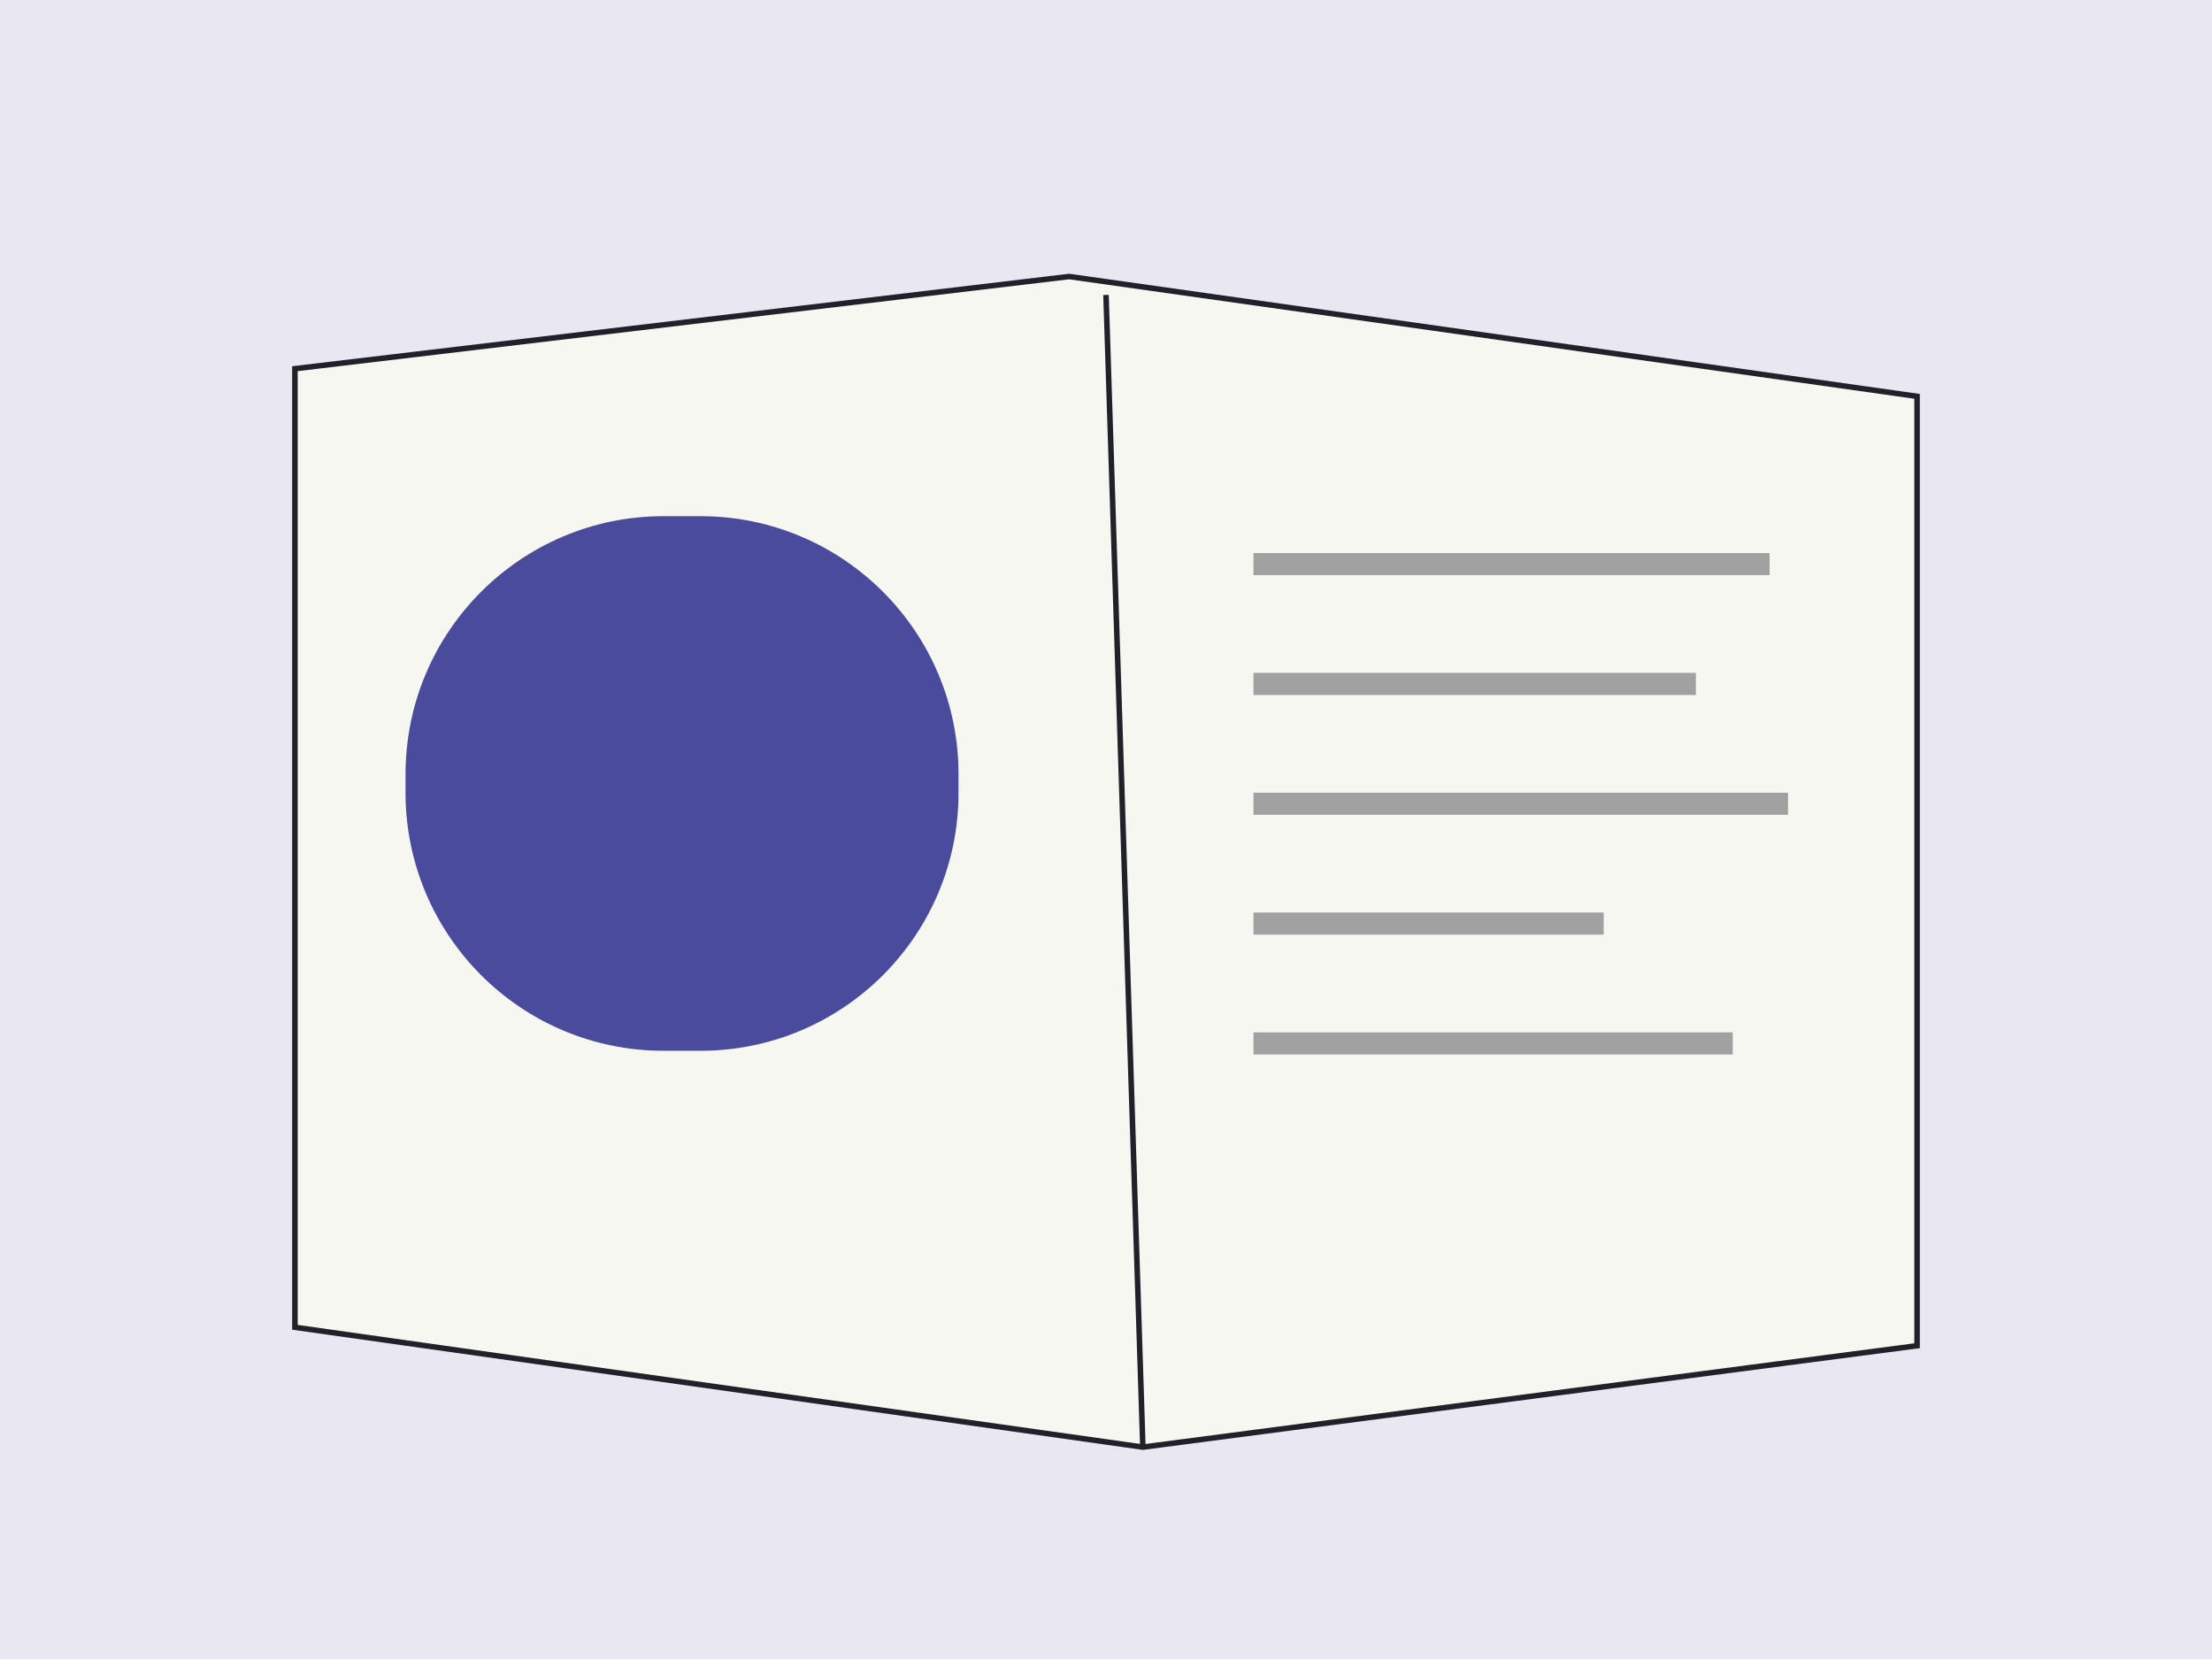
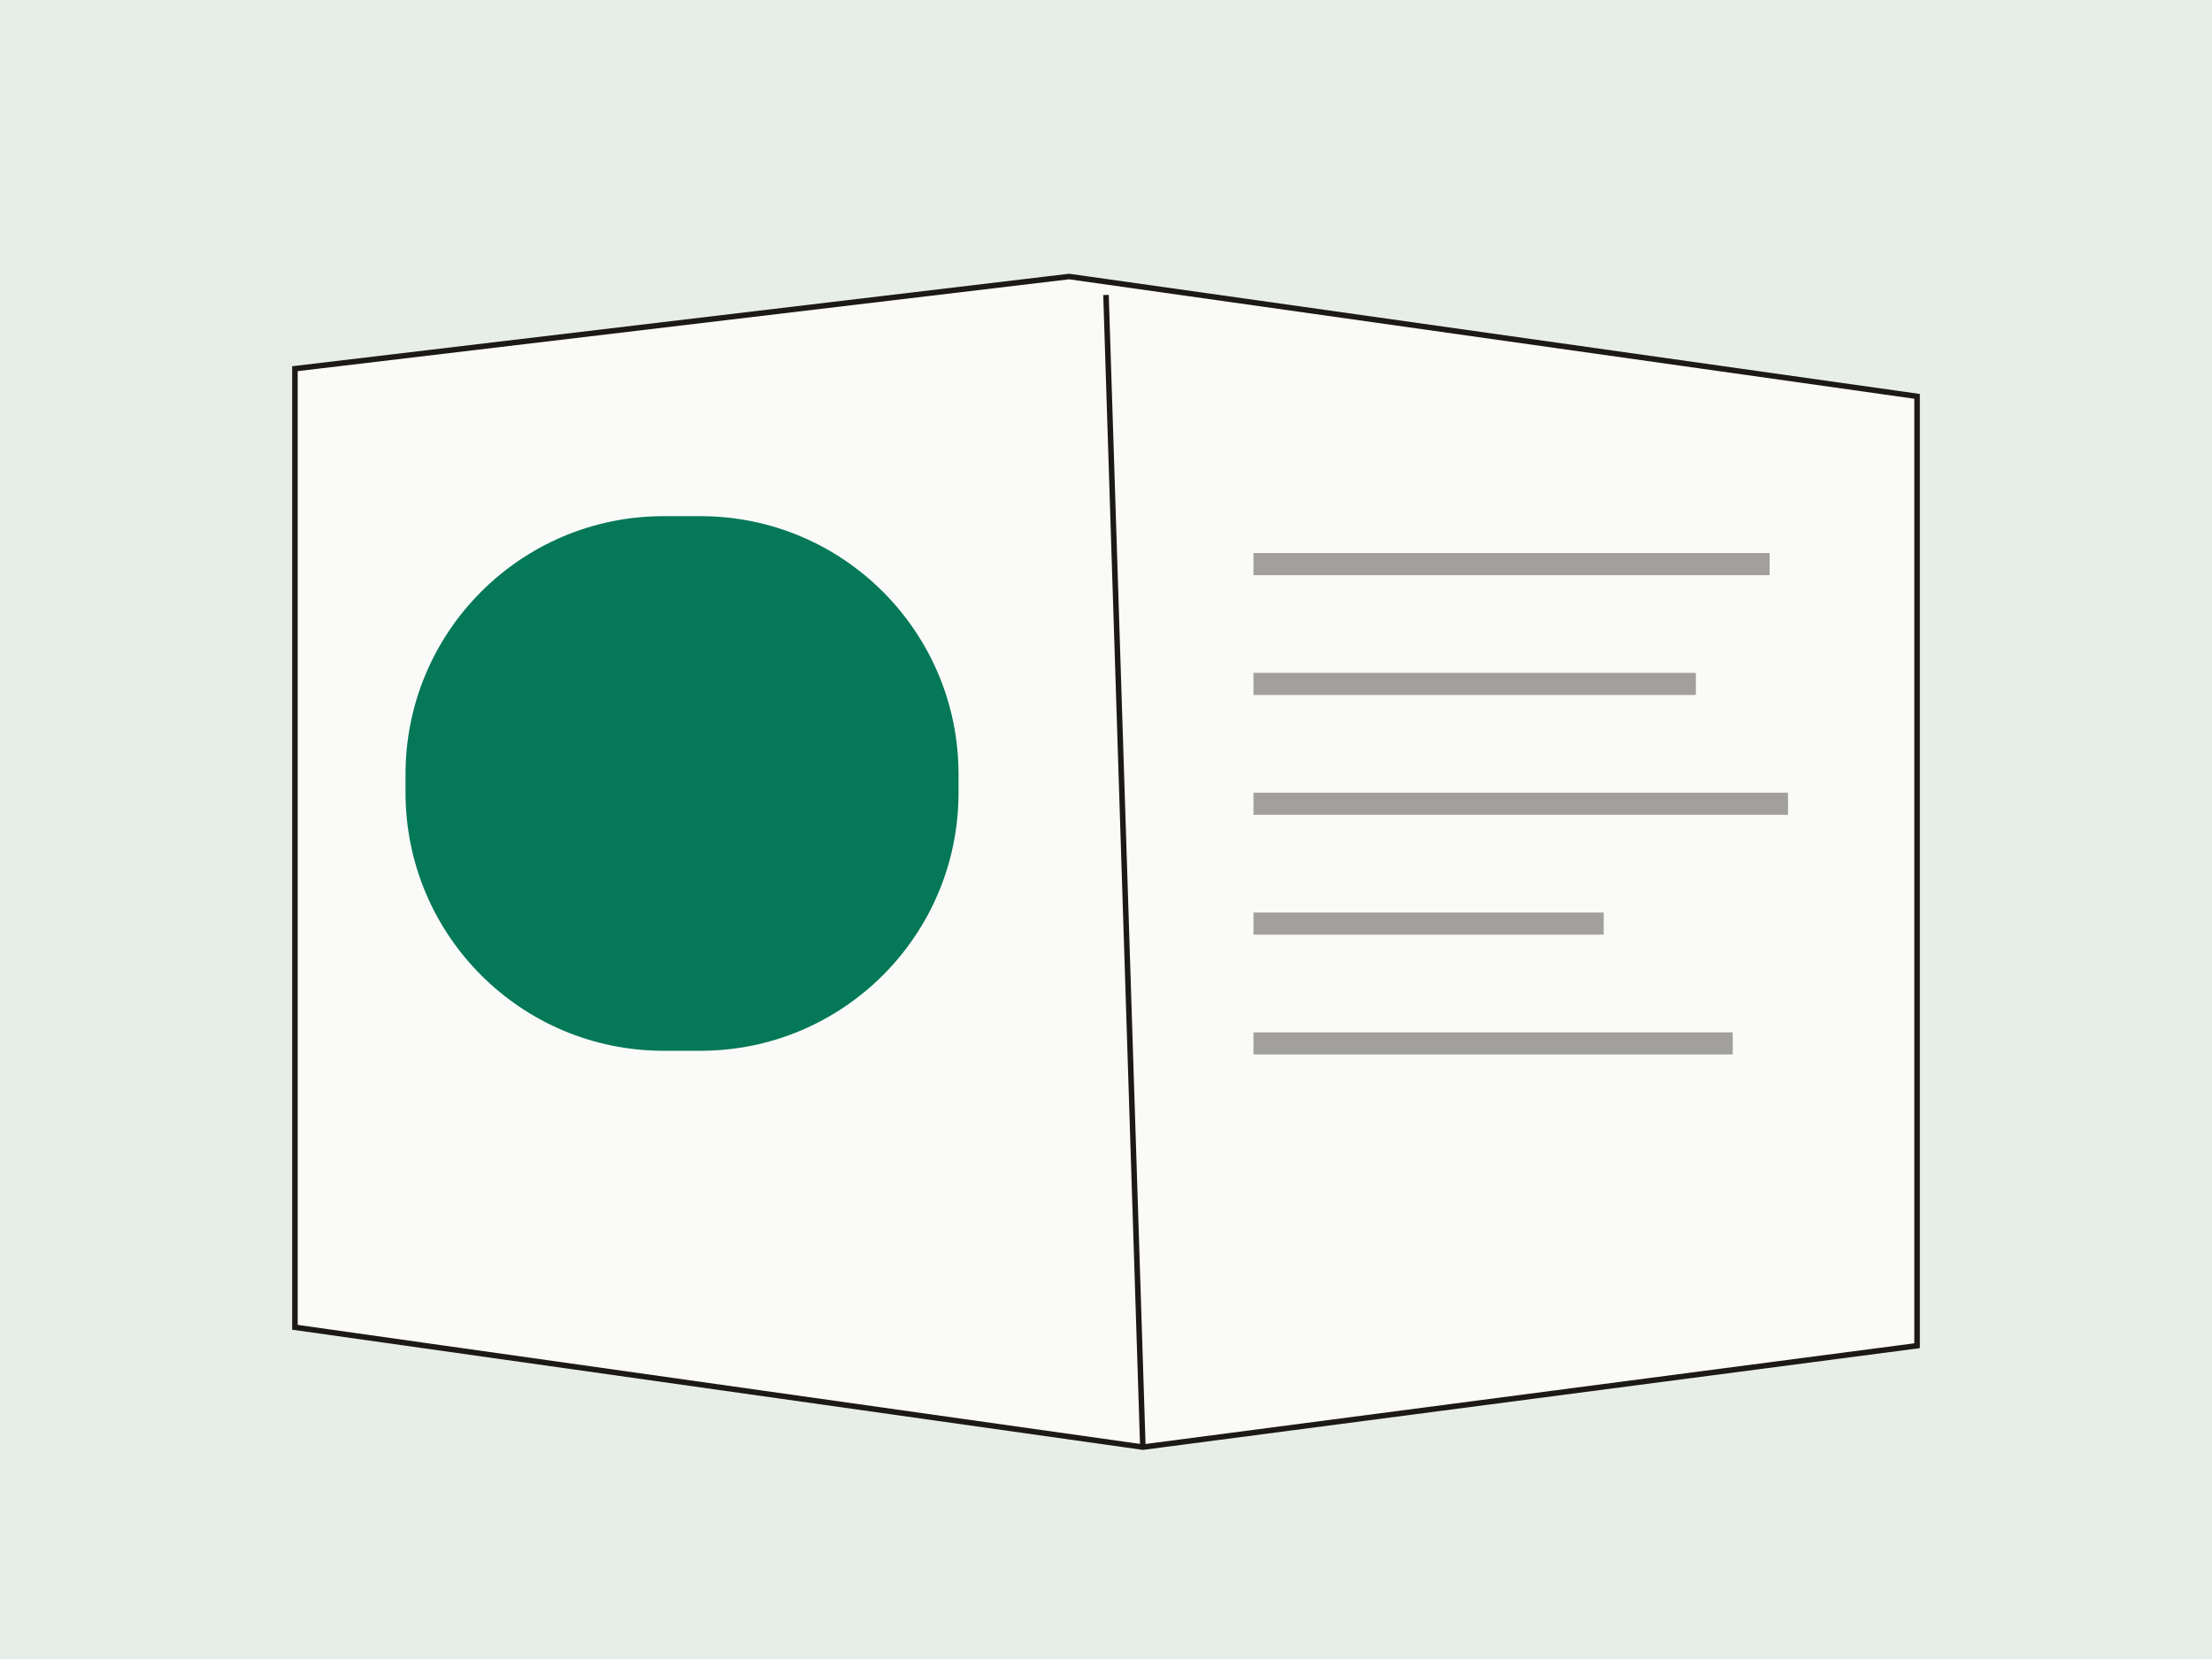
<svg xmlns="http://www.w3.org/2000/svg" width="1200" height="900" viewBox="0 0 1200 900" role="img">
-   <rect width="1200" height="900" fill="#e8e7f2" />
-   <path d="M160 200L580 150L1040 215V730L620 785L160 720Z" fill="#f7f7f2" stroke="#202129" stroke-width="3" />
-   <path d="M600 160L620 785" stroke="#202129" stroke-width="3" />
-   <rect x="220" y="280" width="300" height="290" rx="140" fill="#4b4b9d" />
-   <rect x="680" y="300" width="280" height="12" fill="#202129" opacity=".4" />
-   <rect x="680" y="365" width="240" height="12" fill="#202129" opacity=".4" />
-   <rect x="680" y="430" width="290" height="12" fill="#202129" opacity=".4" />
-   <rect x="680" y="495" width="190" height="12" fill="#202129" opacity=".4" />
-   <rect x="680" y="560" width="260" height="12" fill="#202129" opacity=".4" />
+   <rect width="1200" height="900" fill="#e7eeea" />
+   <path d="M160 200L580 150L1040 215V730L620 785L160 720Z" fill="#fafaf9" stroke="#1c1917" stroke-width="3" />
+   <path d="M600 160L620 785" stroke="#1c1917" stroke-width="3" />
+   <rect x="220" y="280" width="300" height="290" rx="140" fill="#047857" />
+   <rect x="680" y="300" width="280" height="12" fill="#1c1917" opacity=".4" />
+   <rect x="680" y="365" width="240" height="12" fill="#1c1917" opacity=".4" />
+   <rect x="680" y="430" width="290" height="12" fill="#1c1917" opacity=".4" />
+   <rect x="680" y="495" width="190" height="12" fill="#1c1917" opacity=".4" />
+   <rect x="680" y="560" width="260" height="12" fill="#1c1917" opacity=".4" />
</svg>
